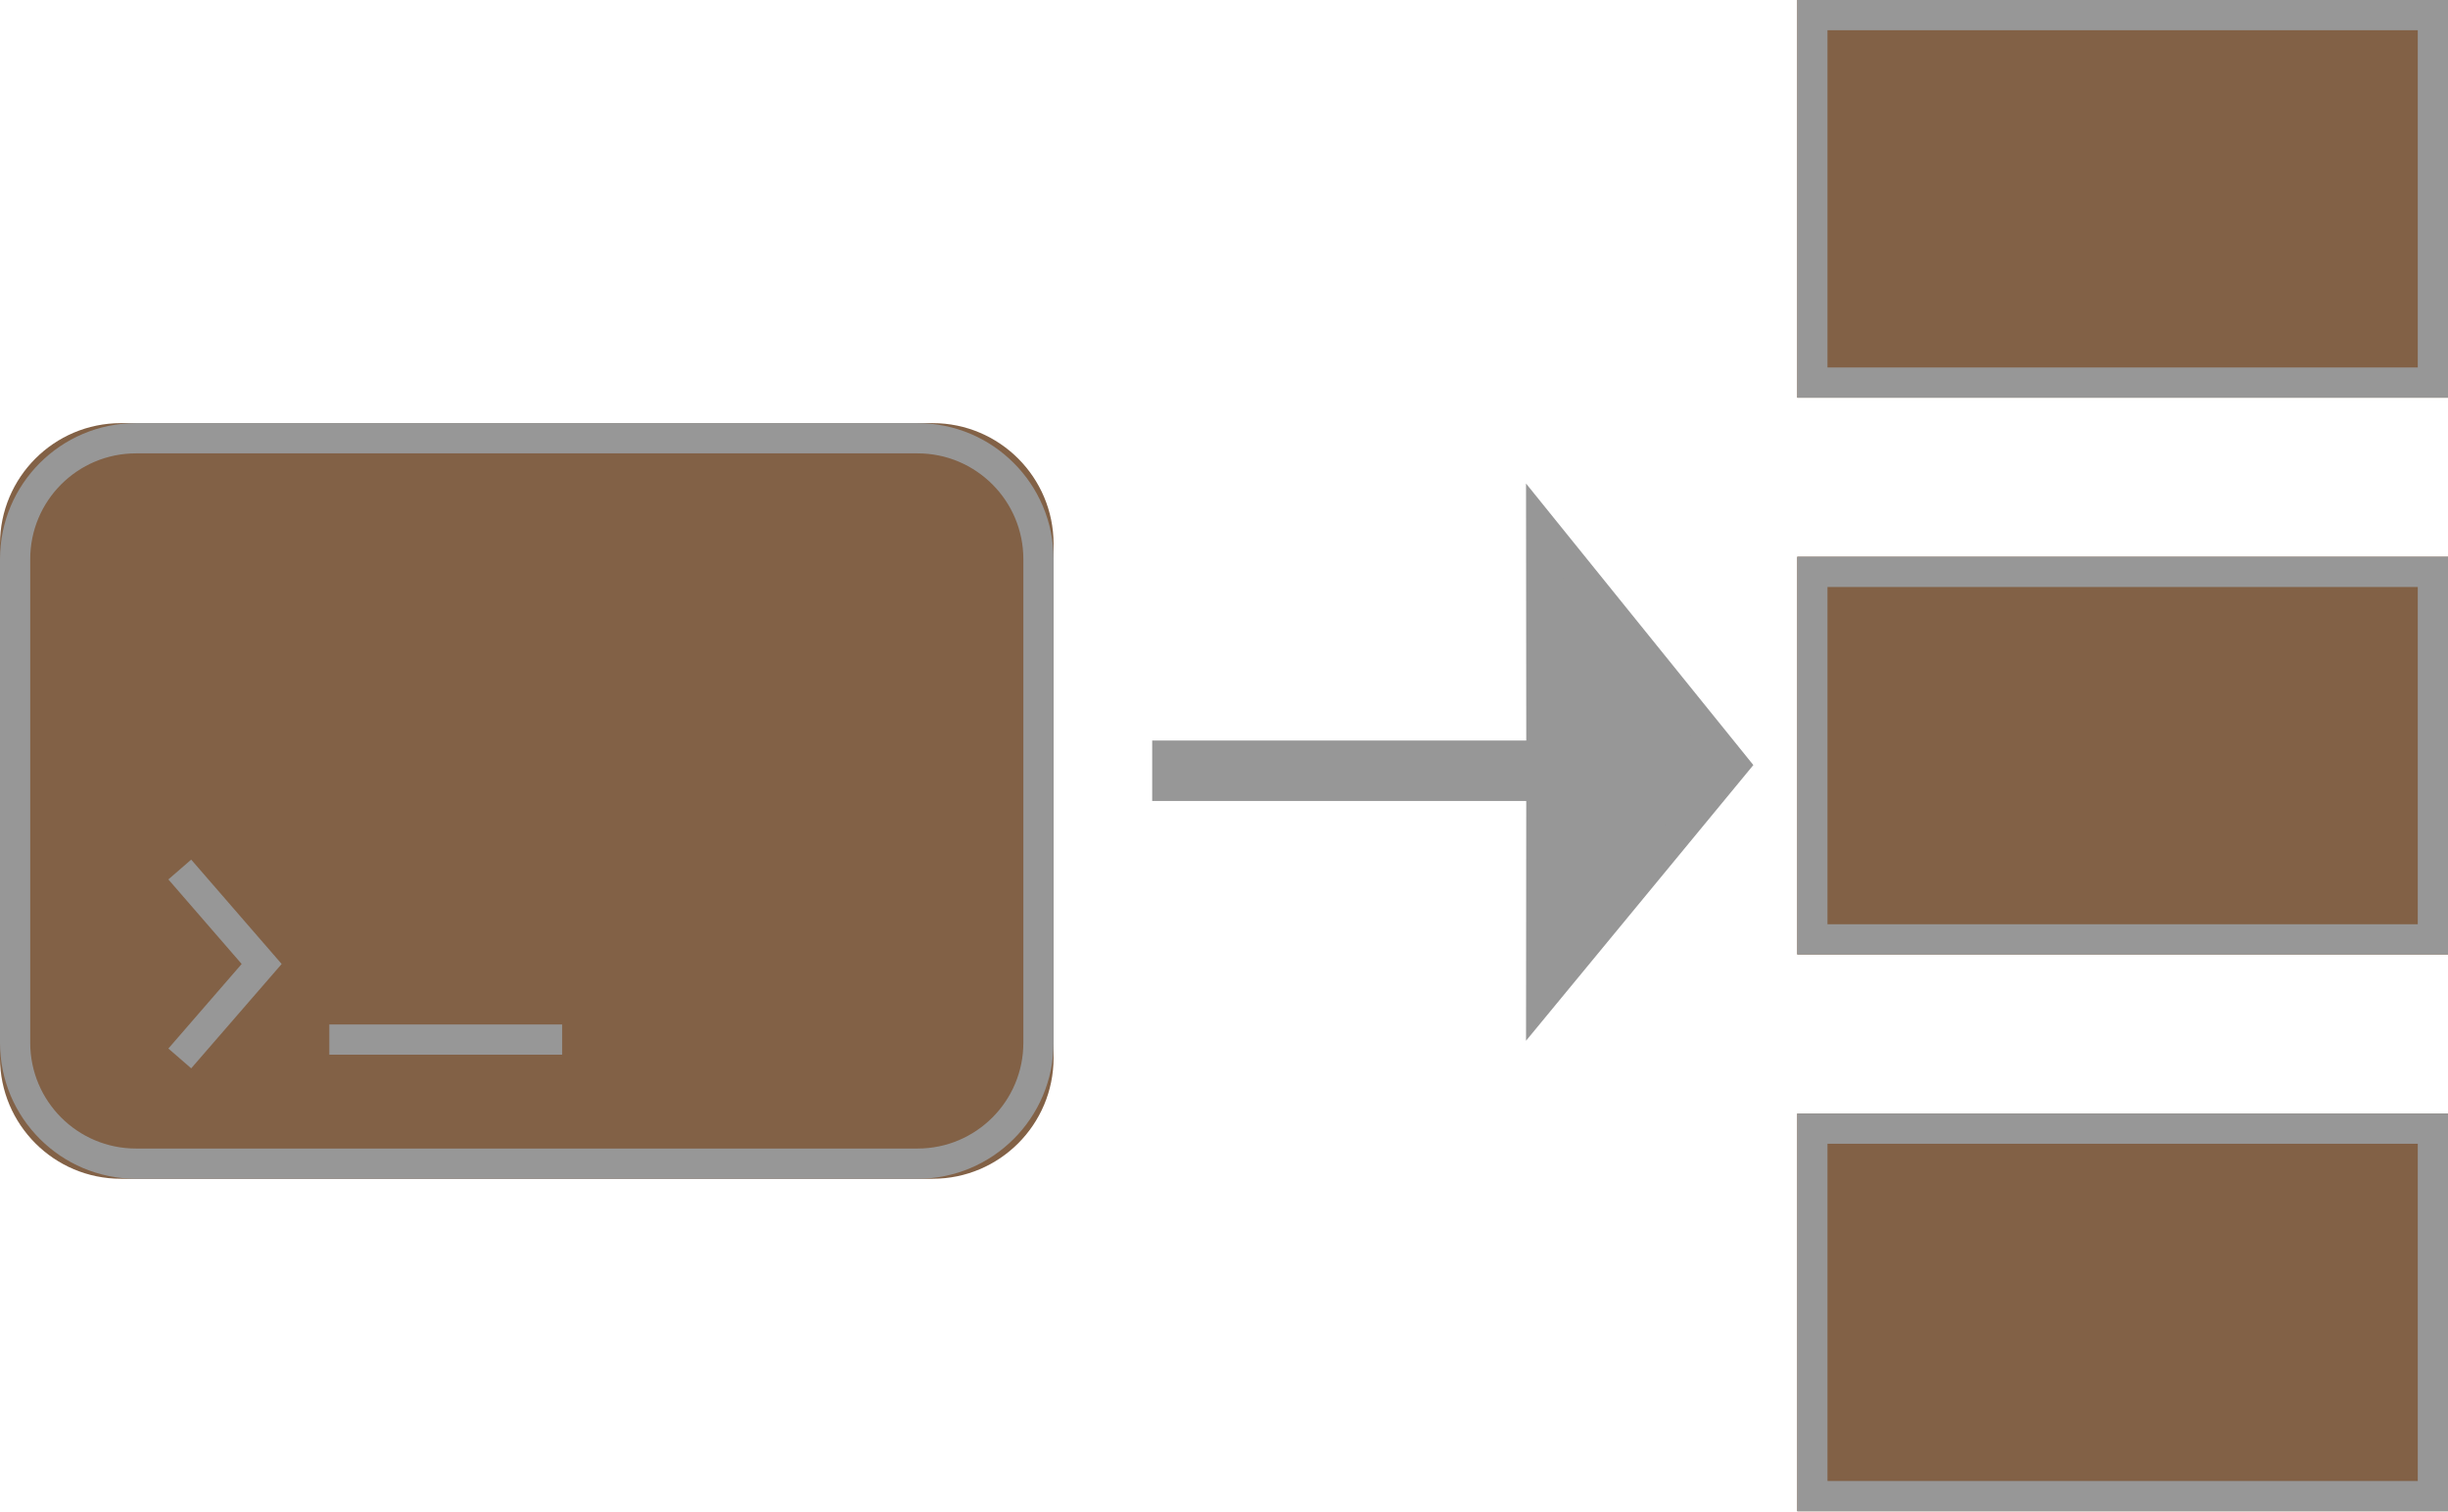
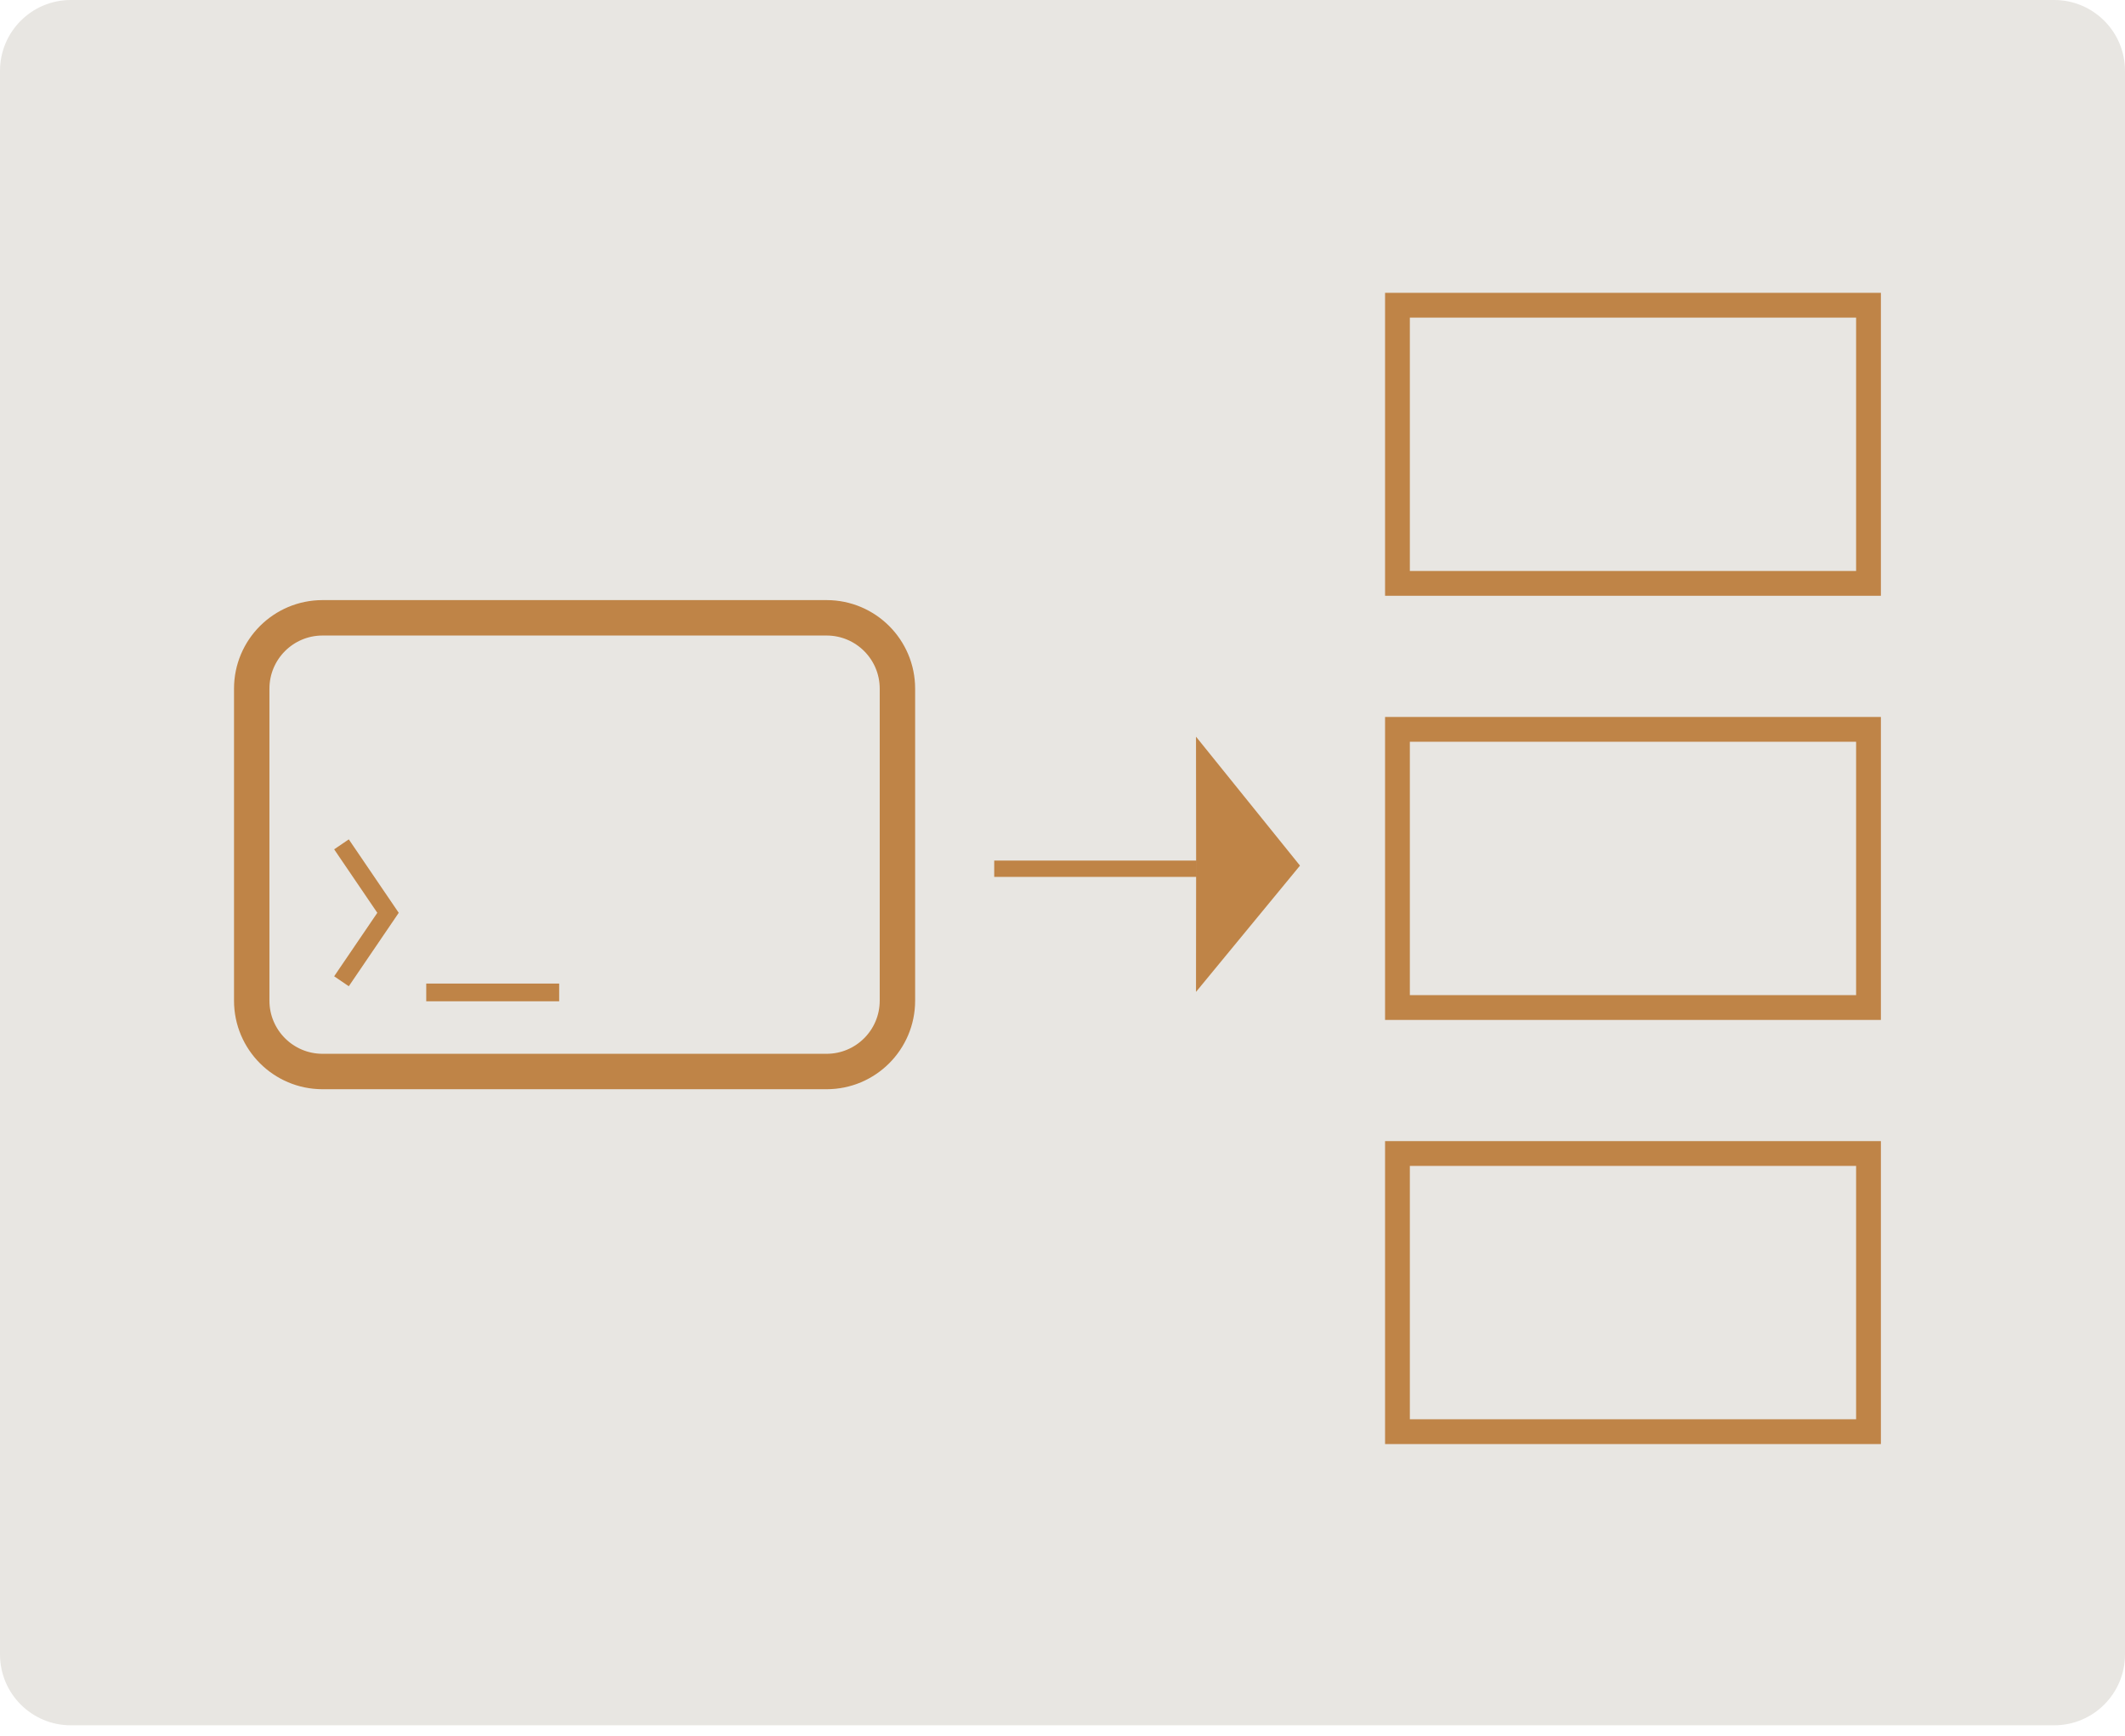
- <svg xmlns="http://www.w3.org/2000/svg" xmlns:xlink="http://www.w3.org/1999/xlink" width="81px" height="50px" viewBox="0 0 81 50" version="1.1">
-   <defs>
-     <path d="M59.468,0 L81,0 L81,13.158 L59.468,13.158 L59.468,0 Z M59.468,18.421 L81,18.421 L81,31.579 L59.468,31.579 L59.468,18.421 Z M59.468,36.842 L81,36.842 L81,50 L59.468,50 L59.468,36.842 Z" id="REPLpath-1" />
-     <rect id="REPLpath-2" x="0" y="0" width="34.861" height="25" rx="4" />
-   </defs>
-   <g id="REPLPage-1" stroke="none" stroke-width="1" fill="none" fill-rule="evenodd">
-     <g id="REPLArtboard" transform="translate(-147, -134)">
-       <g id="REPLREPL" transform="translate(147, 134)">
-         <g id="REPLCombined-Shape">
-           <use fill="#826146" fill-rule="evenodd" xlink:href="#REPLpath-1" />
-           <path stroke="#979797" stroke-width="1" d="M59.968,0.5 L80.5,0.5 L80.5,12.658 L59.968,12.658 L59.968,0.5 Z M59.968,18.921 L80.5,18.921 L80.5,31.079 L59.968,31.079 L59.968,18.921 Z M59.968,37.342 L80.5,37.342 L80.5,49.5 L59.968,49.5 L59.968,37.342 Z" />
-         </g>
-         <path d="M51.002,25.186 L50.995,17.414 L57.37,25.309 L50.995,33.04 L51.002,25.186 Z M38.624,26 L38.624,25 L51,25 L51,26 L38.624,26 Z" id="REPLCombined-Shape" stroke="#979797" fill="#979797" />
-         <g id="REPLGroup" transform="translate(0, 14)">
-           <g id="REPLRectangle-5">
-             <use fill="#826146" fill-rule="evenodd" xlink:href="#REPLpath-2" />
-             <rect stroke="#979797" stroke-width="1" x="0.5" y="0.5" width="33.861" height="24" rx="4" />
+ <svg xmlns="http://www.w3.org/2000/svg" width="120px" height="98px" viewBox="0 0 120 98" version="1.1">
+   <defs />
+   <g id="Ganache-Landing-Page" stroke="none" stroke-width="1" fill="none" fill-rule="evenodd">
+     <g id="V2" transform="translate(-1190, -2898)">
+       <g id="Feature-List" transform="translate(131, 1804)">
+         <g id="Group-30" transform="translate(0, 1054)">
+           <g id="Group-28" transform="translate(1059, 40)">
+             <rect id="Rectangle-8-Copy-4" fill="#E8E6E2" x="0" y="0" width="120" height="97.412" rx="4" />
+             <g id="Group-15" transform="translate(13, 16)">
+               <g id="REPL" transform="translate(0.215208, 0.533207)">
+                 <rect id="Rectangle-5" stroke="#BF8447" stroke-width="2" x="1" y="18.349" width="36.463" height="25.616" rx="4" />
+                 <polyline id="Path-3" stroke="#BF8447" points="6.068 31.139 8.697 35.005 6.068 38.87" />
+                 <path d="M11.355,39.5 L17.861,39.5" id="Line" stroke="#BF8447" stroke-linecap="square" />
+                 <path d="M65.7,0.7 L65.7,16.405 L92.3,16.405 L92.3,0.7 L65.7,0.7 Z M65.7,24.647 L65.7,40.353 L92.3,40.353 L92.3,24.647 L65.7,24.647 Z M65.7,48.595 L65.7,64.3 L92.3,64.3 L92.3,48.595 L65.7,48.595 Z" id="Combined-Shape" stroke="#BF8447" stroke-width="1.4" />
+                 <path d="M54.331,32.227 L54.324,25.06 L60.196,32.34 L54.324,39.47 L54.331,32.227 Z M42.929,32.977 L42.929,32.055 L54.329,32.055 L54.329,32.977 L42.929,32.977 Z" id="Combined-Shape" fill="#BF8447" />
+               </g>
+             </g>
          </g>
-           <polyline id="REPLPath-3" stroke="#979797" points="5.949 14.769 8.658 17.894 5.949 21.019" />
-           <path d="M11.397,20.395 L18.101,20.395" id="REPLLine" stroke="#979797" stroke-linecap="square" />
        </g>
      </g>
    </g>
  </g>
</svg>
